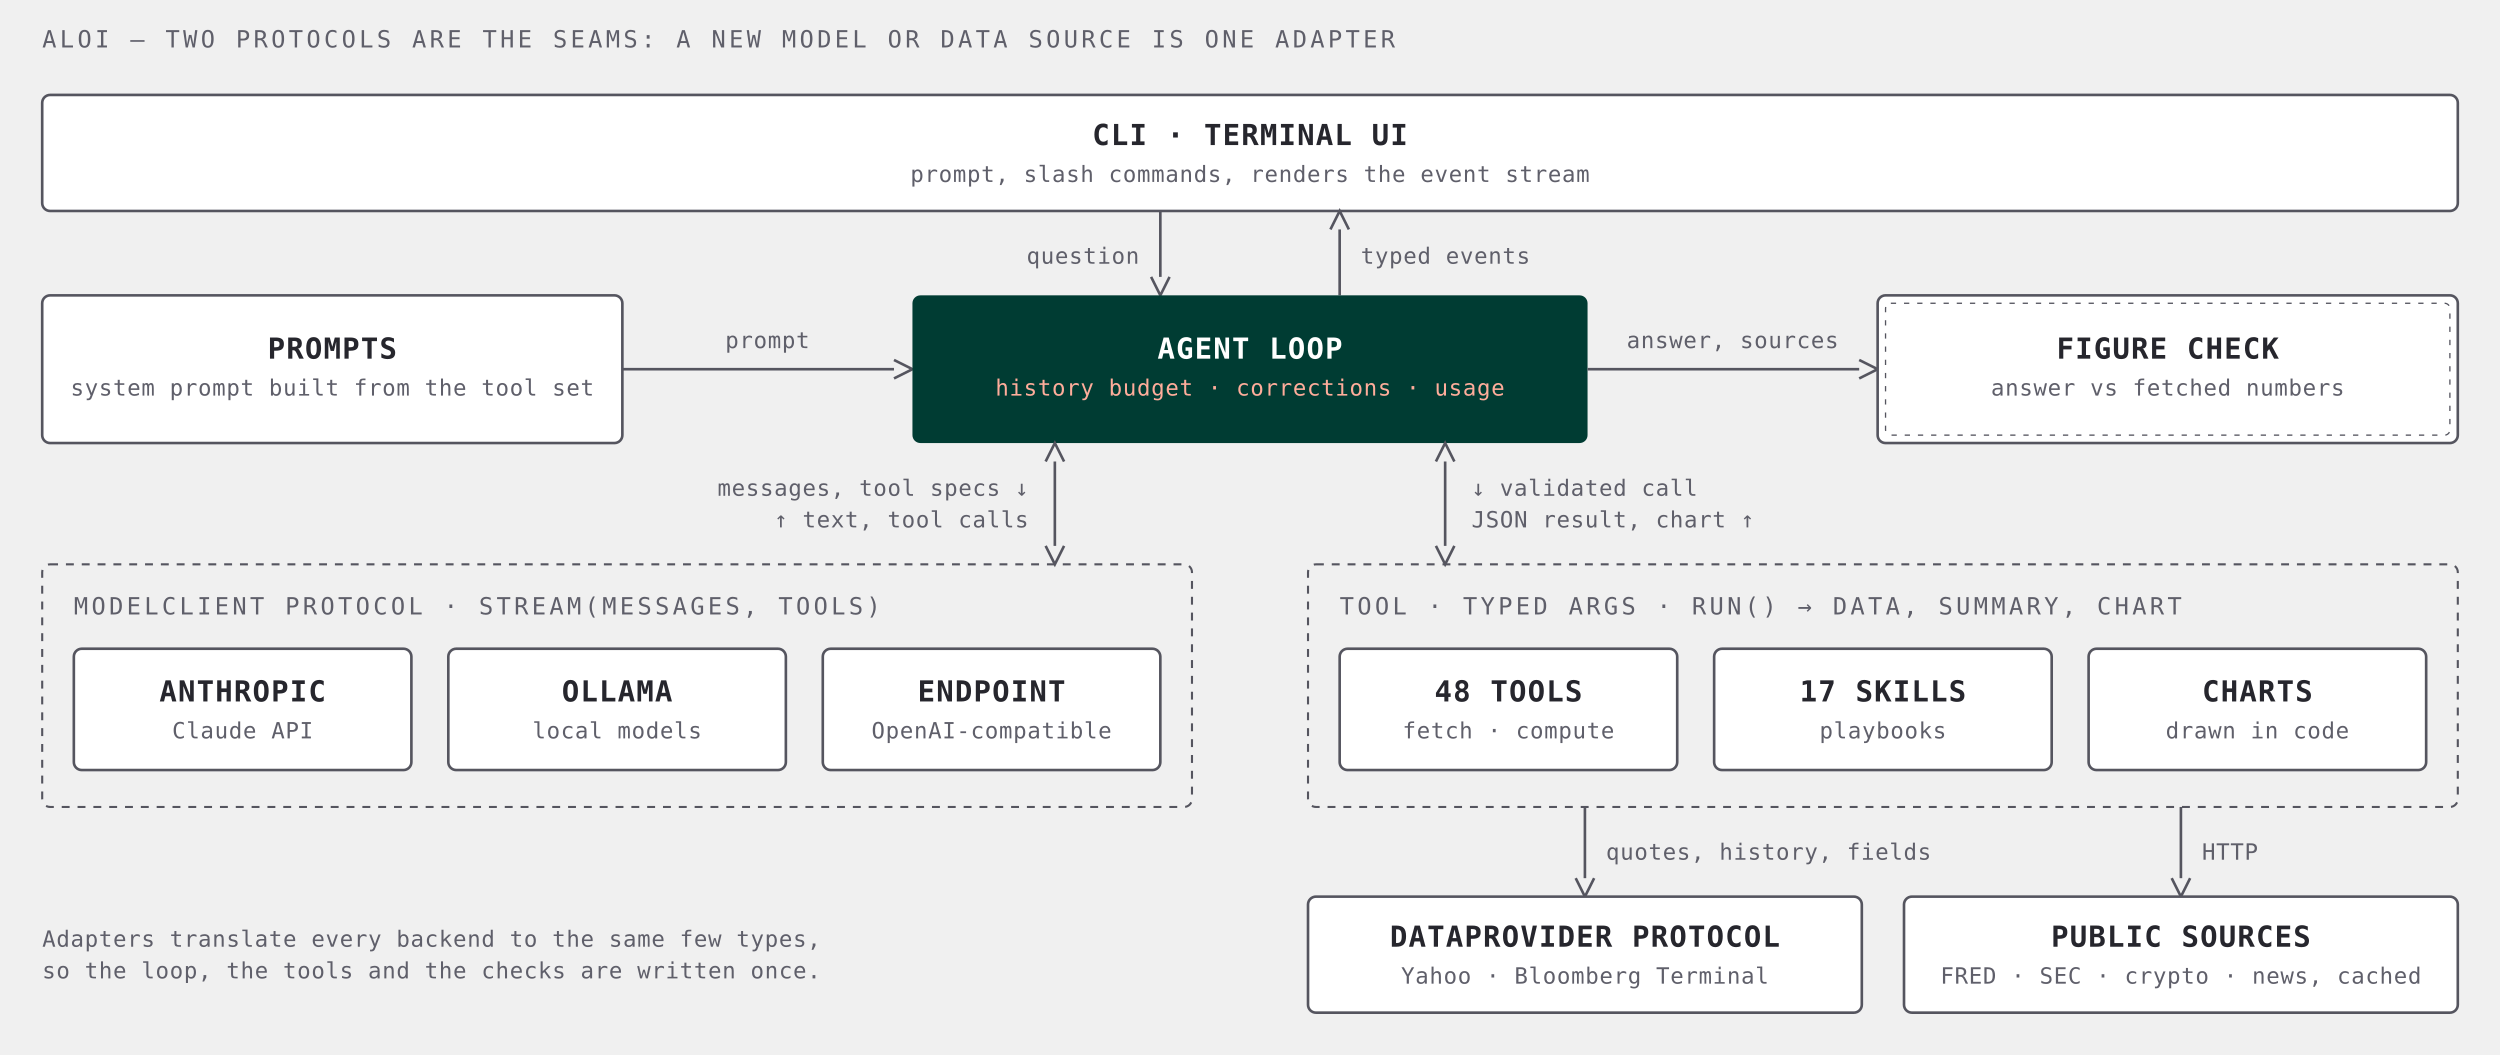
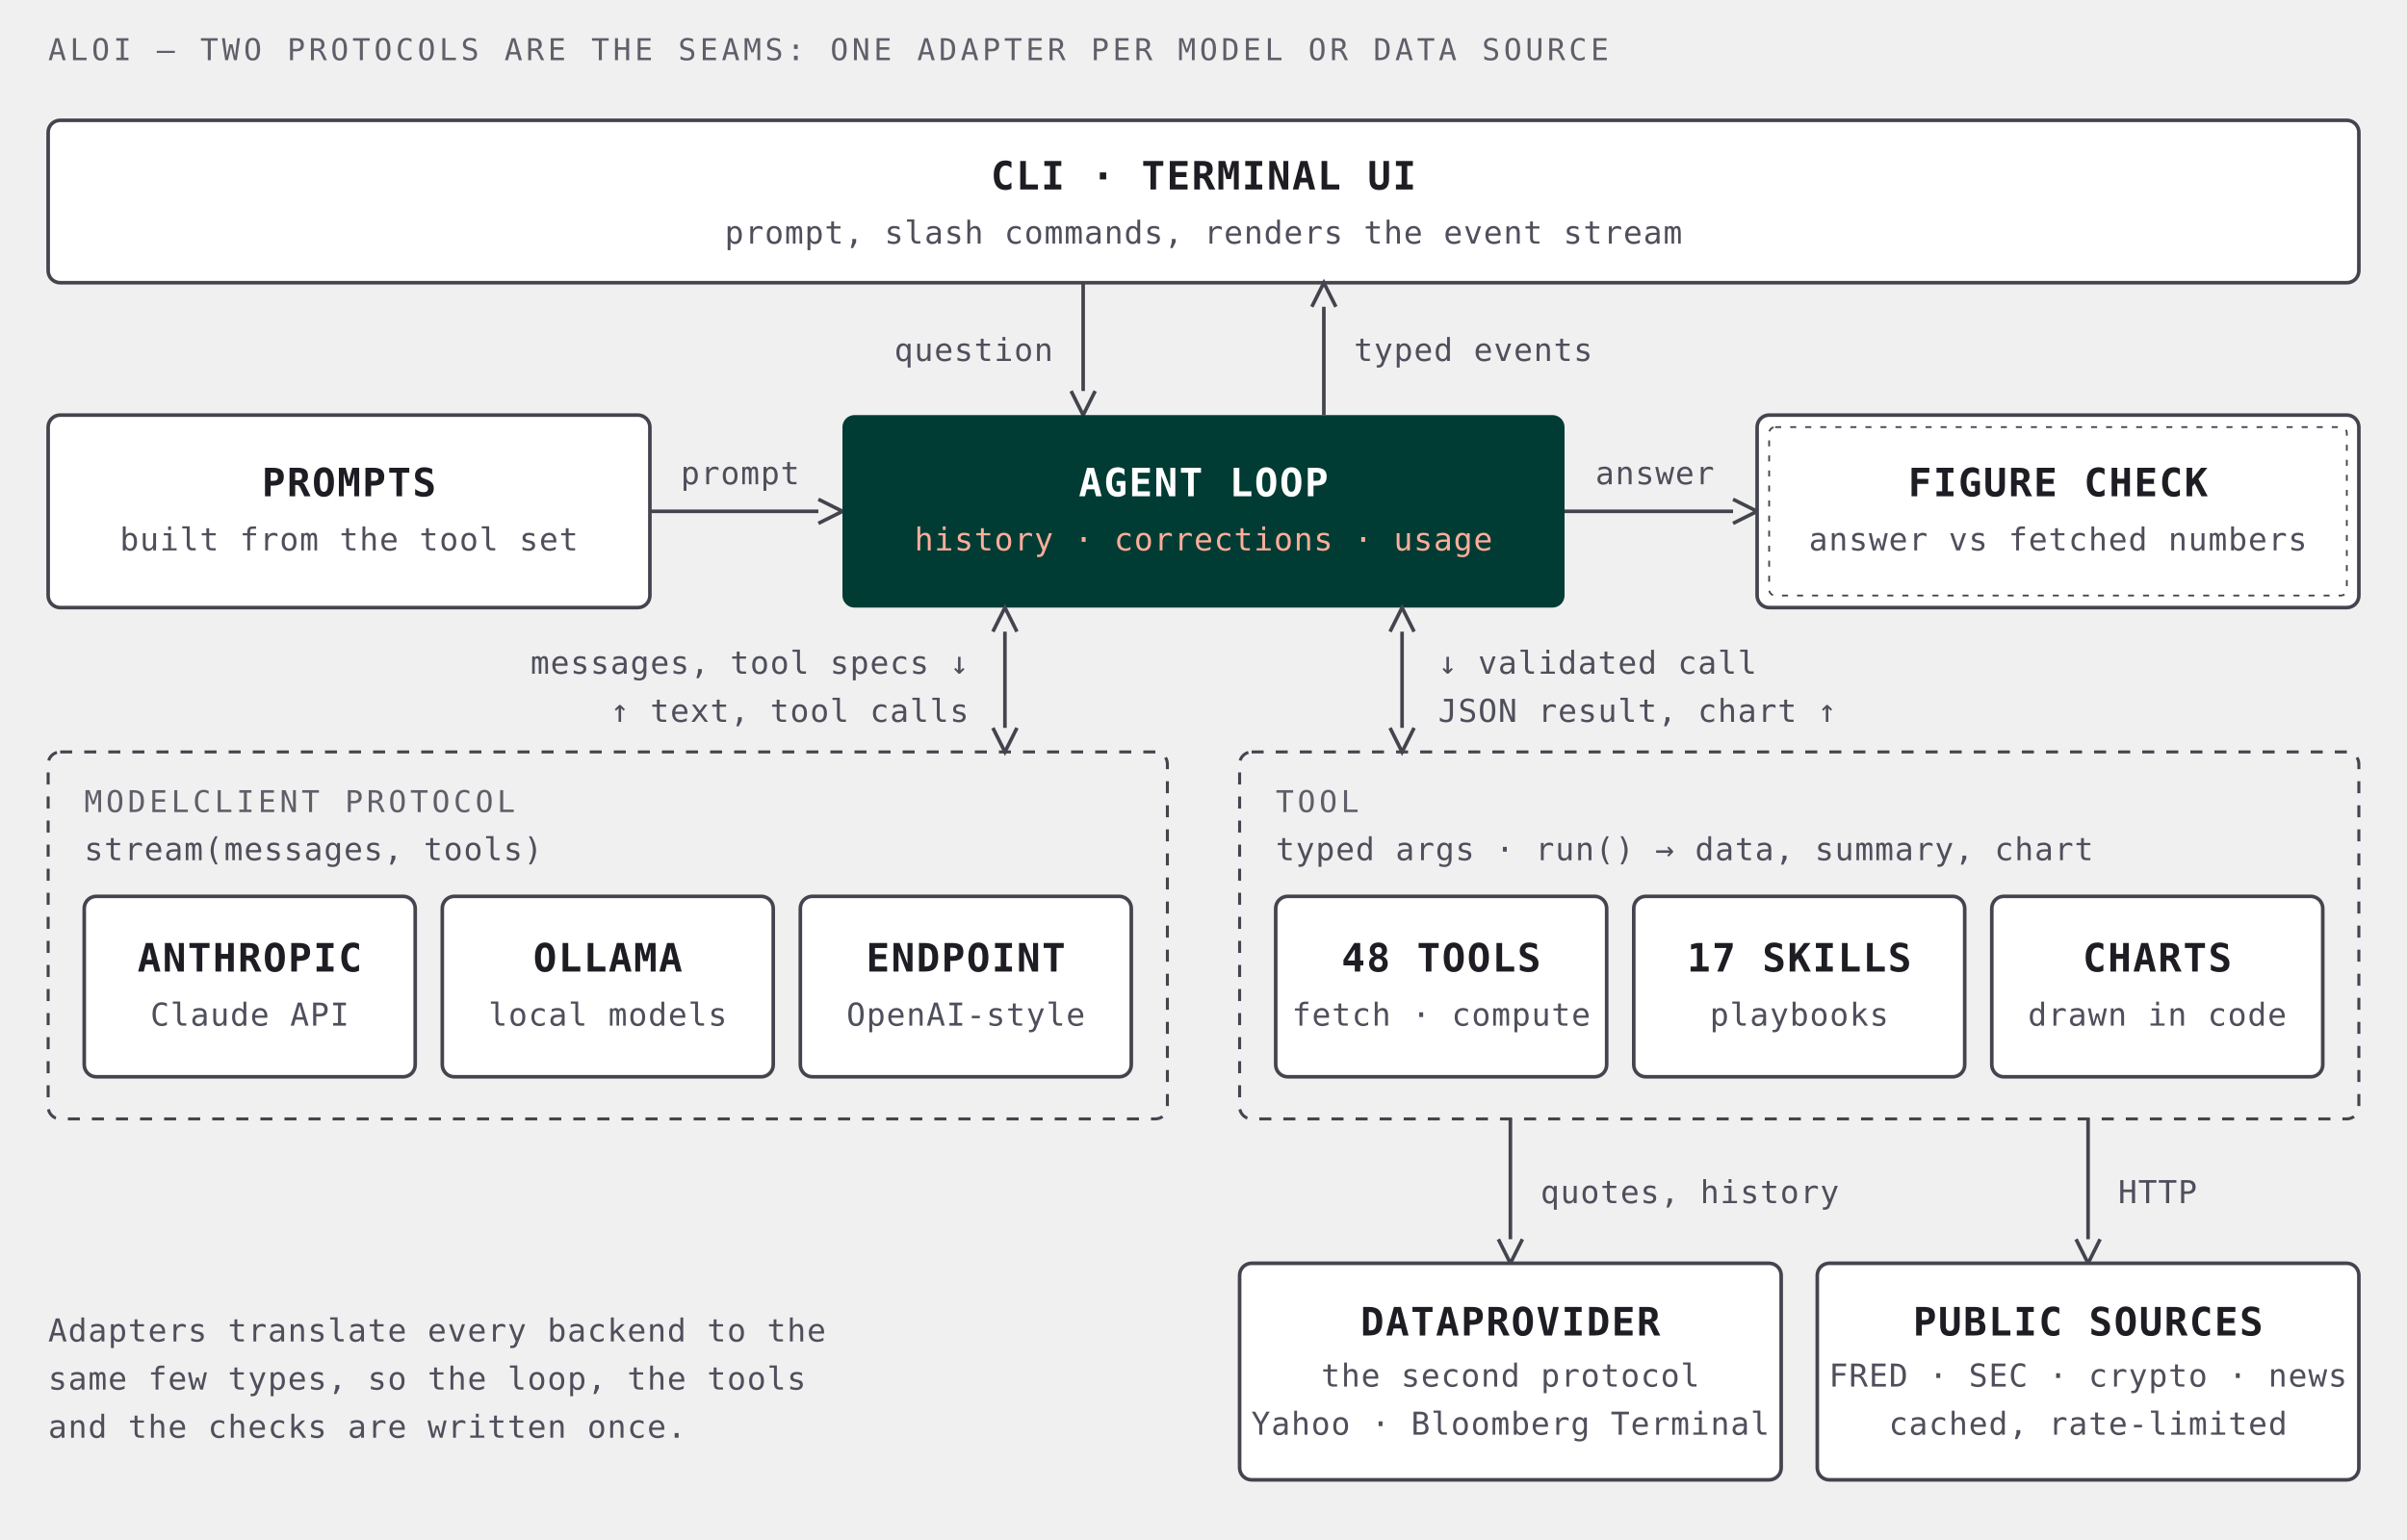
- <svg xmlns="http://www.w3.org/2000/svg" viewBox="0 0 948 400" role="img" aria-label="Aloi architecture: the terminal UI drives the agent loop, which talks to models through the ModelClient protocol and to tools through the Tool type; tools reach market data through the DataProvider protocol and public sources over HTTP; the figure check compares answers with tool results">
+ <svg xmlns="http://www.w3.org/2000/svg" viewBox="0 0 800 512" role="img" aria-label="Aloi architecture: the terminal UI drives the agent loop, which talks to models through the ModelClient protocol and to tools through the Tool type; tools reach market data through the DataProvider protocol and public sources over HTTP; the figure check compares answers with tool results">
  <style>
- .h{font:500 9px ui-monospace,'IBM Plex Mono',Consolas,monospace;letter-spacing:.14em;fill:#5f5f6a}
- .t{font:600 11px ui-monospace,'IBM Plex Mono',Consolas,monospace;letter-spacing:.04em;fill:#26262d;text-anchor:middle}
- .s{font:400 8.5px ui-monospace,'IBM Plex Mono',Consolas,monospace;letter-spacing:.03em;fill:#5f5f6a;text-anchor:middle}
- .b{fill:#fff;stroke:#55555f;stroke-width:1}
- .a{fill:none;stroke:#55555f;stroke-width:1}
- .z{fill:none;stroke:#55555f;stroke-width:.8;stroke-dasharray:3 3}
+ .h{font:500 10px ui-monospace,'IBM Plex Mono',Consolas,monospace;letter-spacing:.12em;fill:#5f5f6a}
+ .t{font:600 13px ui-monospace,'IBM Plex Mono',Consolas,monospace;letter-spacing:.04em;fill:#1d1d23;text-anchor:middle}
+ .s{font:400 10.5px ui-monospace,'IBM Plex Mono',Consolas,monospace;letter-spacing:.03em;fill:#4f4f5c;text-anchor:middle}
+ .b{fill:#fff;stroke:#44444e;stroke-width:1.2}
+ .a{fill:none;stroke:#44444e;stroke-width:1.2}
+ .z{fill:none;stroke:#44444e;stroke-width:1;stroke-dasharray:4 4}
</style>
-   <text class="h" x="16" y="18">ALOI — TWO PROTOCOLS ARE THE SEAMS: A NEW MODEL OR DATA SOURCE IS ONE ADAPTER</text>
-   <rect class="b" x="16" y="36" width="916" height="44" rx="3" />
-   <text class="t" x="474" y="55">CLI · TERMINAL UI</text>
-   <text class="s" x="474" y="69">prompt, slash commands, renders the event stream</text>
-   <line class="a" x1="440" y1="80" x2="440" y2="105" />
-   <path class="a" d="M436.5 105 L440 112 L443.5 105" />
-   <text class="s" x="432" y="100" style="text-anchor:end">question</text>
-   <line class="a" x1="508" y1="112" x2="508" y2="87" />
-   <path class="a" d="M504.5 87 L508 80 L511.5 87" />
-   <text class="s" x="516" y="100" style="text-anchor:start">typed events</text>
-   <rect class="b" x="16" y="112" width="220" height="56" rx="3" />
-   <text class="t" x="126" y="136">PROMPTS</text>
-   <text class="s" x="126" y="150">system prompt built from the tool set</text>
-   <line class="a" x1="236" y1="140" x2="339" y2="140" />
-   <path class="a" d="M339 136.5 L346 140 L339 143.5" />
-   <text class="s" x="291" y="132">prompt</text>
-   <rect x="346" y="112" width="256" height="56" rx="3" fill="#003c33" />
-   <text class="t" x="474" y="136" style="fill:#fff">AGENT LOOP</text>
-   <text class="s" x="474" y="150" style="fill:#ffad9b">history budget · corrections · usage</text>
-   <line class="a" x1="602" y1="140" x2="705" y2="140" />
-   <path class="a" d="M705 136.5 L712 140 L705 143.5" />
-   <text class="s" x="657" y="132">answer, sources</text>
-   <rect class="b" x="712" y="112" width="220" height="56" rx="3" stroke-width="1.6" />
-   <rect x="715" y="115" width="214" height="50" rx="2" fill="none" stroke="#55555f" stroke-width=".5" stroke-dasharray="2 3" />
-   <text class="t" x="822" y="136">FIGURE CHECK</text>
-   <text class="s" x="822" y="150">answer vs fetched numbers</text>
-   <line class="a" x1="400" y1="175" x2="400" y2="207" />
-   <path class="a" d="M396.5 175 L400 168 L403.5 175" />
-   <path class="a" d="M396.5 207 L400 214 L403.5 207" />
-   <text class="s" x="390" y="188" style="text-anchor:end">messages, tool specs ↓</text>
-   <text class="s" x="390" y="200" style="text-anchor:end">↑ text, tool calls</text>
-   <line class="a" x1="548" y1="175" x2="548" y2="207" />
-   <path class="a" d="M544.5 175 L548 168 L551.5 175" />
-   <path class="a" d="M544.5 207 L548 214 L551.5 207" />
-   <text class="s" x="558" y="188" style="text-anchor:start">↓ validated call</text>
-   <text class="s" x="558" y="200" style="text-anchor:start">JSON result, chart ↑</text>
-   <rect class="z" x="16" y="214" width="436" height="92" rx="3" />
-   <text class="h" x="28" y="233">MODELCLIENT PROTOCOL · STREAM(MESSAGES, TOOLS)</text>
-   <rect class="b" x="28" y="246" width="128" height="46" rx="3" />
-   <text class="t" x="92" y="266">ANTHROPIC</text>
-   <text class="s" x="92" y="280">Claude API</text>
-   <rect class="b" x="170" y="246" width="128" height="46" rx="3" />
-   <text class="t" x="234" y="266">OLLAMA</text>
-   <text class="s" x="234" y="280">local models</text>
-   <rect class="b" x="312" y="246" width="128" height="46" rx="3" />
-   <text class="t" x="376" y="266">ENDPOINT</text>
-   <text class="s" x="376" y="280">OpenAI-compatible</text>
-   <rect class="z" x="496" y="214" width="436" height="92" rx="3" />
-   <text class="h" x="508" y="233">TOOL · TYPED ARGS · RUN() → DATA, SUMMARY, CHART</text>
-   <rect class="b" x="508" y="246" width="128" height="46" rx="3" />
-   <text class="t" x="572" y="266">48 TOOLS</text>
-   <text class="s" x="572" y="280">fetch · compute</text>
-   <rect class="b" x="650" y="246" width="128" height="46" rx="3" />
-   <text class="t" x="714" y="266">17 SKILLS</text>
-   <text class="s" x="714" y="280">playbooks</text>
-   <rect class="b" x="792" y="246" width="128" height="46" rx="3" />
-   <text class="t" x="856" y="266">CHARTS</text>
-   <text class="s" x="856" y="280">drawn in code</text>
-   <line class="a" x1="601" y1="306" x2="601" y2="333" />
-   <path class="a" d="M597.5 333 L601 340 L604.5 333" />
-   <text class="s" x="609" y="326" style="text-anchor:start">quotes, history, fields</text>
-   <line class="a" x1="827" y1="306" x2="827" y2="333" />
-   <path class="a" d="M823.5 333 L827 340 L830.5 333" />
-   <text class="s" x="835" y="326" style="text-anchor:start">HTTP</text>
-   <rect class="b" x="496" y="340" width="210" height="44" rx="3" />
-   <text class="t" x="601" y="359">DATAPROVIDER PROTOCOL</text>
-   <text class="s" x="601" y="373">Yahoo · Bloomberg Terminal</text>
-   <rect class="b" x="722" y="340" width="210" height="44" rx="3" />
-   <text class="t" x="827" y="359">PUBLIC SOURCES</text>
-   <text class="s" x="827" y="373">FRED · SEC · crypto · news, cached</text>
-   <text class="s" x="16" y="359" style="text-anchor:start">Adapters translate every backend to the same few types,</text>
-   <text class="s" x="16" y="371" style="text-anchor:start">so the loop, the tools and the checks are written once.</text>
+   <text class="h" x="16" y="20">ALOI — TWO PROTOCOLS ARE THE SEAMS: ONE ADAPTER PER MODEL OR DATA SOURCE</text>
+   <rect class="b" x="16" y="40" width="768" height="54" rx="4" />
+   <text class="t" x="400" y="63">CLI · TERMINAL UI</text>
+   <text class="s" x="400" y="81">prompt, slash commands, renders the event stream</text>
+   <line class="a" x1="360" y1="94" x2="360" y2="130" />
+   <path class="a" d="M356 130 L360 138 L364 130" />
+   <text class="s" x="350" y="120" style="text-anchor:end">question</text>
+   <line class="a" x1="440" y1="138" x2="440" y2="102" />
+   <path class="a" d="M436 102 L440 94 L444 102" />
+   <text class="s" x="450" y="120" style="text-anchor:start">typed events</text>
+   <rect class="b" x="16" y="138" width="200" height="64" rx="4" />
+   <text class="t" x="116" y="165">PROMPTS</text>
+   <text class="s" x="116" y="183">built from the tool set</text>
+   <line class="a" x1="216" y1="170" x2="272" y2="170" />
+   <path class="a" d="M272 166 L280 170 L272 174" />
+   <text class="s" x="246" y="161">prompt</text>
+   <rect x="280" y="138" width="240" height="64" rx="4" fill="#003c33" />
+   <text class="t" x="400" y="165" style="fill:#fff">AGENT LOOP</text>
+   <text class="s" x="400" y="183" style="fill:#ffad9b">history · corrections · usage</text>
+   <line class="a" x1="520" y1="170" x2="576" y2="170" />
+   <path class="a" d="M576 166 L584 170 L576 174" />
+   <text class="s" x="550" y="161">answer</text>
+   <rect class="b" x="584" y="138" width="200" height="64" rx="4" stroke-width="2" />
+   <rect x="588" y="142" width="192" height="56" rx="2" fill="none" stroke="#44444e" stroke-width=".6" stroke-dasharray="2 3" />
+   <text class="t" x="684" y="165">FIGURE CHECK</text>
+   <text class="s" x="684" y="183">answer vs fetched numbers</text>
+   <line class="a" x1="334" y1="210" x2="334" y2="242" />
+   <path class="a" d="M330 210 L334 202 L338 210" />
+   <path class="a" d="M330 242 L334 250 L338 242" />
+   <text class="s" x="322" y="224" style="text-anchor:end">messages, tool specs ↓</text>
+   <text class="s" x="322" y="240" style="text-anchor:end">↑ text, tool calls</text>
+   <line class="a" x1="466" y1="210" x2="466" y2="242" />
+   <path class="a" d="M462 210 L466 202 L470 210" />
+   <path class="a" d="M462 242 L466 250 L470 242" />
+   <text class="s" x="478" y="224" style="text-anchor:start">↓ validated call</text>
+   <text class="s" x="478" y="240" style="text-anchor:start">JSON result, chart ↑</text>
+   <rect class="z" x="16" y="250" width="372" height="122" rx="4" />
+   <text class="h" x="28" y="270">MODELCLIENT PROTOCOL</text>
+   <text class="s" x="28" y="286" style="text-anchor:start">stream(messages, tools)</text>
+   <rect class="b" x="28" y="298" width="110" height="60" rx="4" />
+   <text class="t" x="83" y="323">ANTHROPIC</text>
+   <text class="s" x="83" y="341">Claude API</text>
+   <rect class="b" x="147" y="298" width="110" height="60" rx="4" />
+   <text class="t" x="202" y="323">OLLAMA</text>
+   <text class="s" x="202" y="341">local models</text>
+   <rect class="b" x="266" y="298" width="110" height="60" rx="4" />
+   <text class="t" x="321" y="323">ENDPOINT</text>
+   <text class="s" x="321" y="341">OpenAI-style</text>
+   <rect class="z" x="412" y="250" width="372" height="122" rx="4" />
+   <text class="h" x="424" y="270">TOOL</text>
+   <text class="s" x="424" y="286" style="text-anchor:start">typed args · run() → data, summary, chart</text>
+   <rect class="b" x="424" y="298" width="110" height="60" rx="4" />
+   <text class="t" x="479" y="323">48 TOOLS</text>
+   <text class="s" x="479" y="341">fetch · compute</text>
+   <rect class="b" x="543" y="298" width="110" height="60" rx="4" />
+   <text class="t" x="598" y="323">17 SKILLS</text>
+   <text class="s" x="598" y="341">playbooks</text>
+   <rect class="b" x="662" y="298" width="110" height="60" rx="4" />
+   <text class="t" x="717" y="323">CHARTS</text>
+   <text class="s" x="717" y="341">drawn in code</text>
+   <line class="a" x1="502" y1="372" x2="502" y2="412" />
+   <path class="a" d="M498 412 L502 420 L506 412" />
+   <text class="s" x="512" y="400" style="text-anchor:start">quotes, history</text>
+   <line class="a" x1="694" y1="372" x2="694" y2="412" />
+   <path class="a" d="M690 412 L694 420 L698 412" />
+   <text class="s" x="704" y="400" style="text-anchor:start">HTTP</text>
+   <rect class="b" x="412" y="420" width="180" height="72" rx="4" />
+   <text class="t" x="502" y="444">DATAPROVIDER</text>
+   <text class="s" x="502" y="461">the second protocol</text>
+   <text class="s" x="502" y="477">Yahoo · Bloomberg Terminal</text>
+   <rect class="b" x="604" y="420" width="180" height="72" rx="4" />
+   <text class="t" x="694" y="444">PUBLIC SOURCES</text>
+   <text class="s" x="694" y="461">FRED · SEC · crypto · news</text>
+   <text class="s" x="694" y="477">cached, rate-limited</text>
+   <text class="s" x="16" y="446" style="text-anchor:start">Adapters translate every backend to the</text>
+   <text class="s" x="16" y="462" style="text-anchor:start">same few types, so the loop, the tools</text>
+   <text class="s" x="16" y="478" style="text-anchor:start">and the checks are written once.</text>
</svg>
